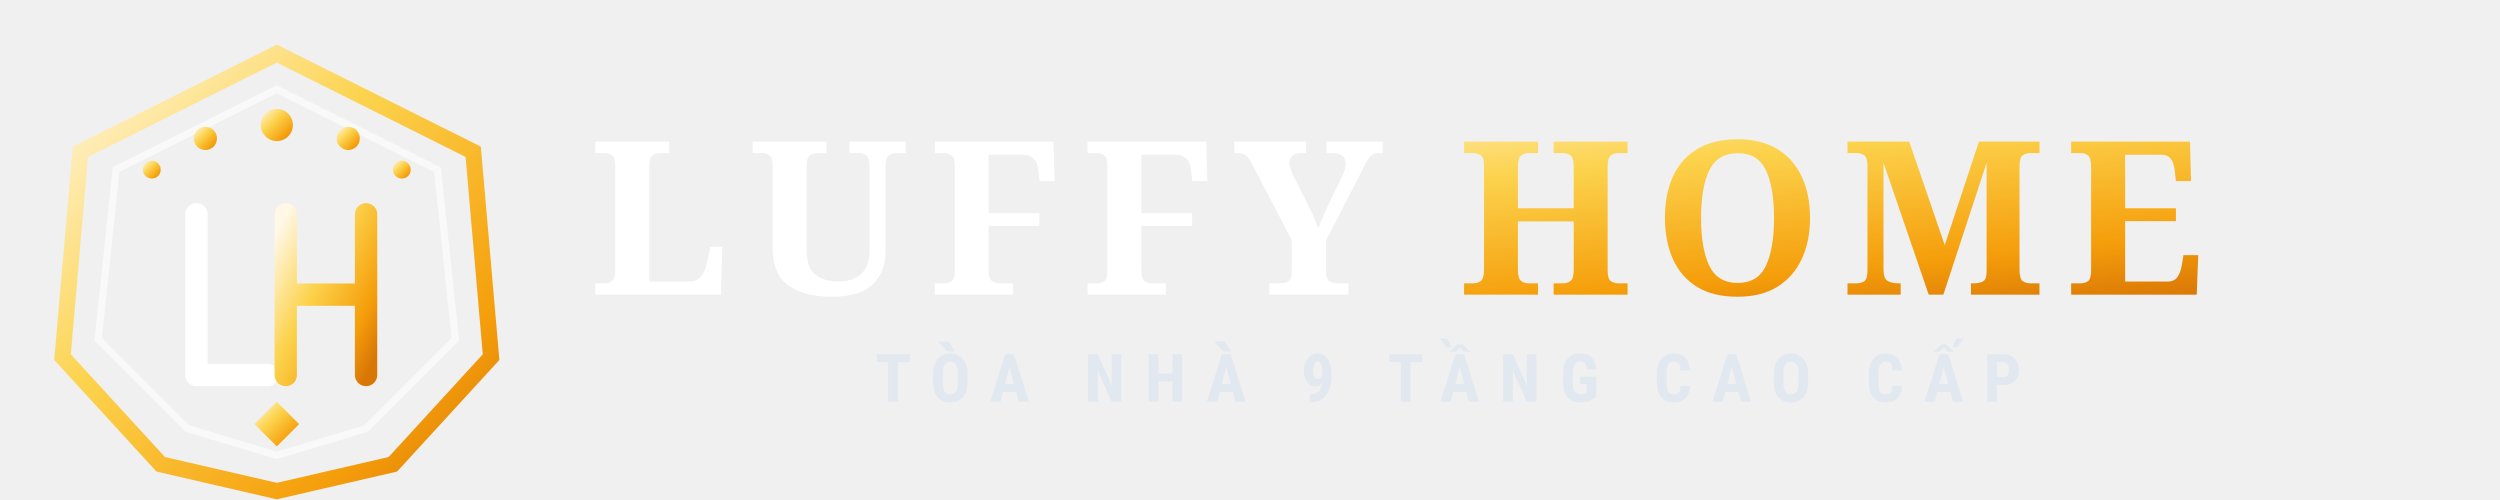
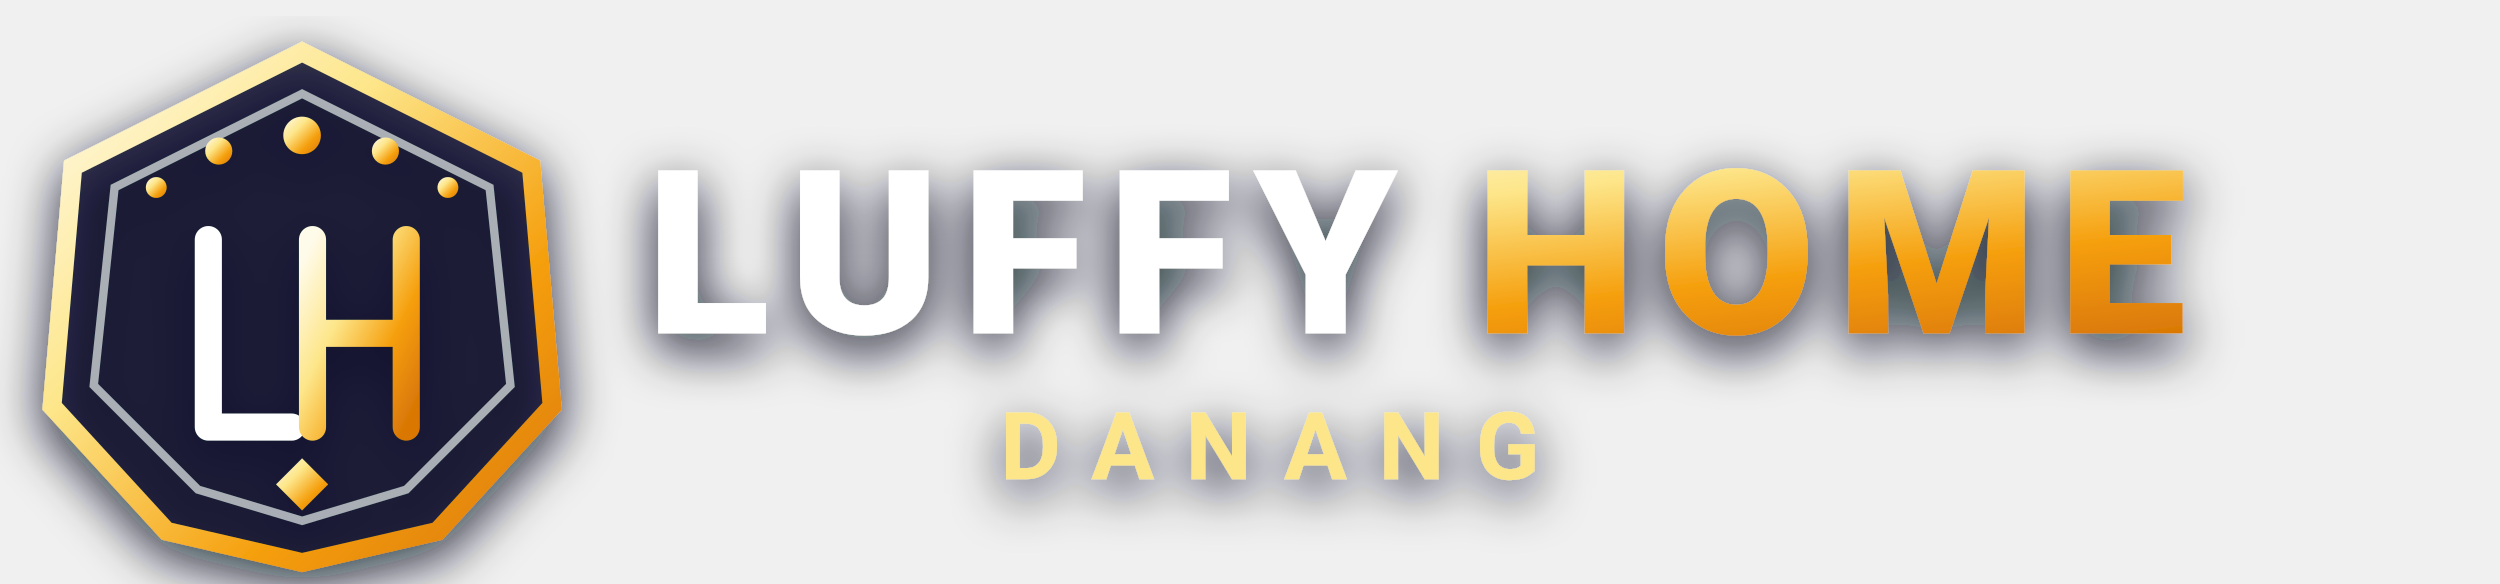
- <svg xmlns="http://www.w3.org/2000/svg" viewBox="0 0 280 56" width="280" height="56">
+ <svg xmlns="http://www.w3.org/2000/svg" viewBox="0 0 240 56" width="240" height="56">
  <defs>
    <linearGradient id="gGold" x1="0%" y1="0%" x2="100%" y2="100%">
-       <stop offset="0%" stop-color="#FFF8E7" />
-       <stop offset="40%" stop-color="#FCD34D" />
-       <stop offset="80%" stop-color="#F59E0B" />
+       <stop offset="0%" stop-color="#FFFBEB" />
+       <stop offset="35%" stop-color="#FDE68A" />
+       <stop offset="70%" stop-color="#F59E0B" />
      <stop offset="100%" stop-color="#D97706" />
    </linearGradient>
+     <filter id="logoShadow" x="-20%" y="-20%" width="140%" height="140%">
+       <feDropShadow dx="0" dy="1.5" stdDeviation="2.5" flood-color="#05101E" flood-opacity="0.95" />
+     </filter>
  </defs>
-   <g transform="translate(6, 4)">
-     <polygon points="25,2 47,13 49,36 38,48 25,51 12,48 1,36 3,13" fill="none" stroke="url(#gGold)" stroke-width="1.8" />
-     <polygon points="25,6 43,15 45,34 35,44 25,47 15,44 5,34 7,15" fill="none" stroke="#FFFFFF" stroke-width="0.8" opacity="0.6" />
-     <circle cx="25" cy="10" r="1.8" fill="url(#gGold)" />
-     <circle cx="17" cy="11.5" r="1.3" fill="url(#gGold)" />
-     <circle cx="33" cy="11.5" r="1.3" fill="url(#gGold)" />
-     <circle cx="11" cy="15" r="1.0" fill="url(#gGold)" />
-     <circle cx="39" cy="15" r="1.0" fill="url(#gGold)" />
-     <path d="M 16 20 L 16 38 L 24 38" fill="none" stroke="#FFFFFF" stroke-width="2.5" stroke-linecap="round" stroke-linejoin="round" />
-     <path d="M 26 20 L 26 38 M 35 20 L 35 38 M 26 29 L 35 29" fill="none" stroke="url(#gGold)" stroke-width="2.5" stroke-linecap="round" stroke-linejoin="round" />
-     <polygon points="25,41 27.5,43.5 25,46 22.5,43.5" fill="url(#gGold)" />
-   </g>
-   <g transform="translate(66, 6)">
-     <text x="0" y="27" font-family="'Playfair Display', Georgia, 'Cinzel', serif" font-size="24" font-weight="900" letter-spacing="2.2" fill="#FFFFFF">
-       LUFFY <tspan fill="url(#gGold)">HOME</tspan>
-     </text>
-     <line x1="0" y1="36" x2="26" y2="36" stroke="url(#gGold)" stroke-width="1" opacity="0.8" />
-     <text x="32" y="39" font-family="'Montserrat', 'Roboto Condensed', sans-serif" font-size="7.5" font-weight="700" letter-spacing="2.2" fill="#E2E8F0">
-       TÒA NHÀ 9 TẦNG CAO CẤP
-     </text>
-     <line x1="150" y1="36" x2="176" y2="36" stroke="url(#gGold)" stroke-width="1" opacity="0.8" />
+   <g filter="url(#logoShadow)">
+     <g transform="translate(4, 3)">
+       <polygon points="25,2 47,13 49,36 38,48 25,51 12,48 1,36 3,13" fill="rgba(10, 25, 47, 0.75)" stroke="url(#gGold)" stroke-width="1.8" />
+       <polygon points="25,6 43,15 45,34 35,44 25,47 15,44 5,34 7,15" fill="none" stroke="#FFFFFF" stroke-width="0.8" opacity="0.6" />
+       <circle cx="25" cy="10" r="1.8" fill="url(#gGold)" />
+       <circle cx="17" cy="11.5" r="1.3" fill="url(#gGold)" />
+       <circle cx="33" cy="11.5" r="1.3" fill="url(#gGold)" />
+       <circle cx="11" cy="15" r="1.0" fill="url(#gGold)" />
+       <circle cx="39" cy="15" r="1.0" fill="url(#gGold)" />
+       <path d="M 16 20 L 16 38 L 24 38" fill="none" stroke="#FFFFFF" stroke-width="2.6" stroke-linecap="round" stroke-linejoin="round" />
+       <path d="M 26 20 L 26 38 M 35 20 L 35 38 M 26 29 L 35 29" fill="none" stroke="url(#gGold)" stroke-width="2.6" stroke-linecap="round" stroke-linejoin="round" />
+       <polygon points="25,41 27.5,43.5 25,46 22.5,43.5" fill="url(#gGold)" />
+     </g>
+     <g transform="translate(62, 5)">
+       <text x="0" y="27" font-family="'Montserrat', -apple-system, BlinkMacSystemFont, 'Segoe UI', Roboto, sans-serif" font-size="22" font-weight="800" letter-spacing="2" fill="#FFFFFF">
+         LUFFY <tspan fill="url(#gGold)">HOME</tspan>
+       </text>
+       <line x1="0" y1="38" x2="28" y2="38" stroke="url(#gGold)" stroke-width="1.2" opacity="0.9" />
+       <text x="34" y="41" font-family="'Montserrat', -apple-system, BlinkMacSystemFont, 'Segoe UI', Roboto, sans-serif" font-size="9" font-weight="700" letter-spacing="3" fill="#FDE68A">
+         DANANG
+       </text>
+       <line x1="112" y1="38" x2="140" y2="38" stroke="url(#gGold)" stroke-width="1.2" opacity="0.9" />
+     </g>
  </g>
</svg>
